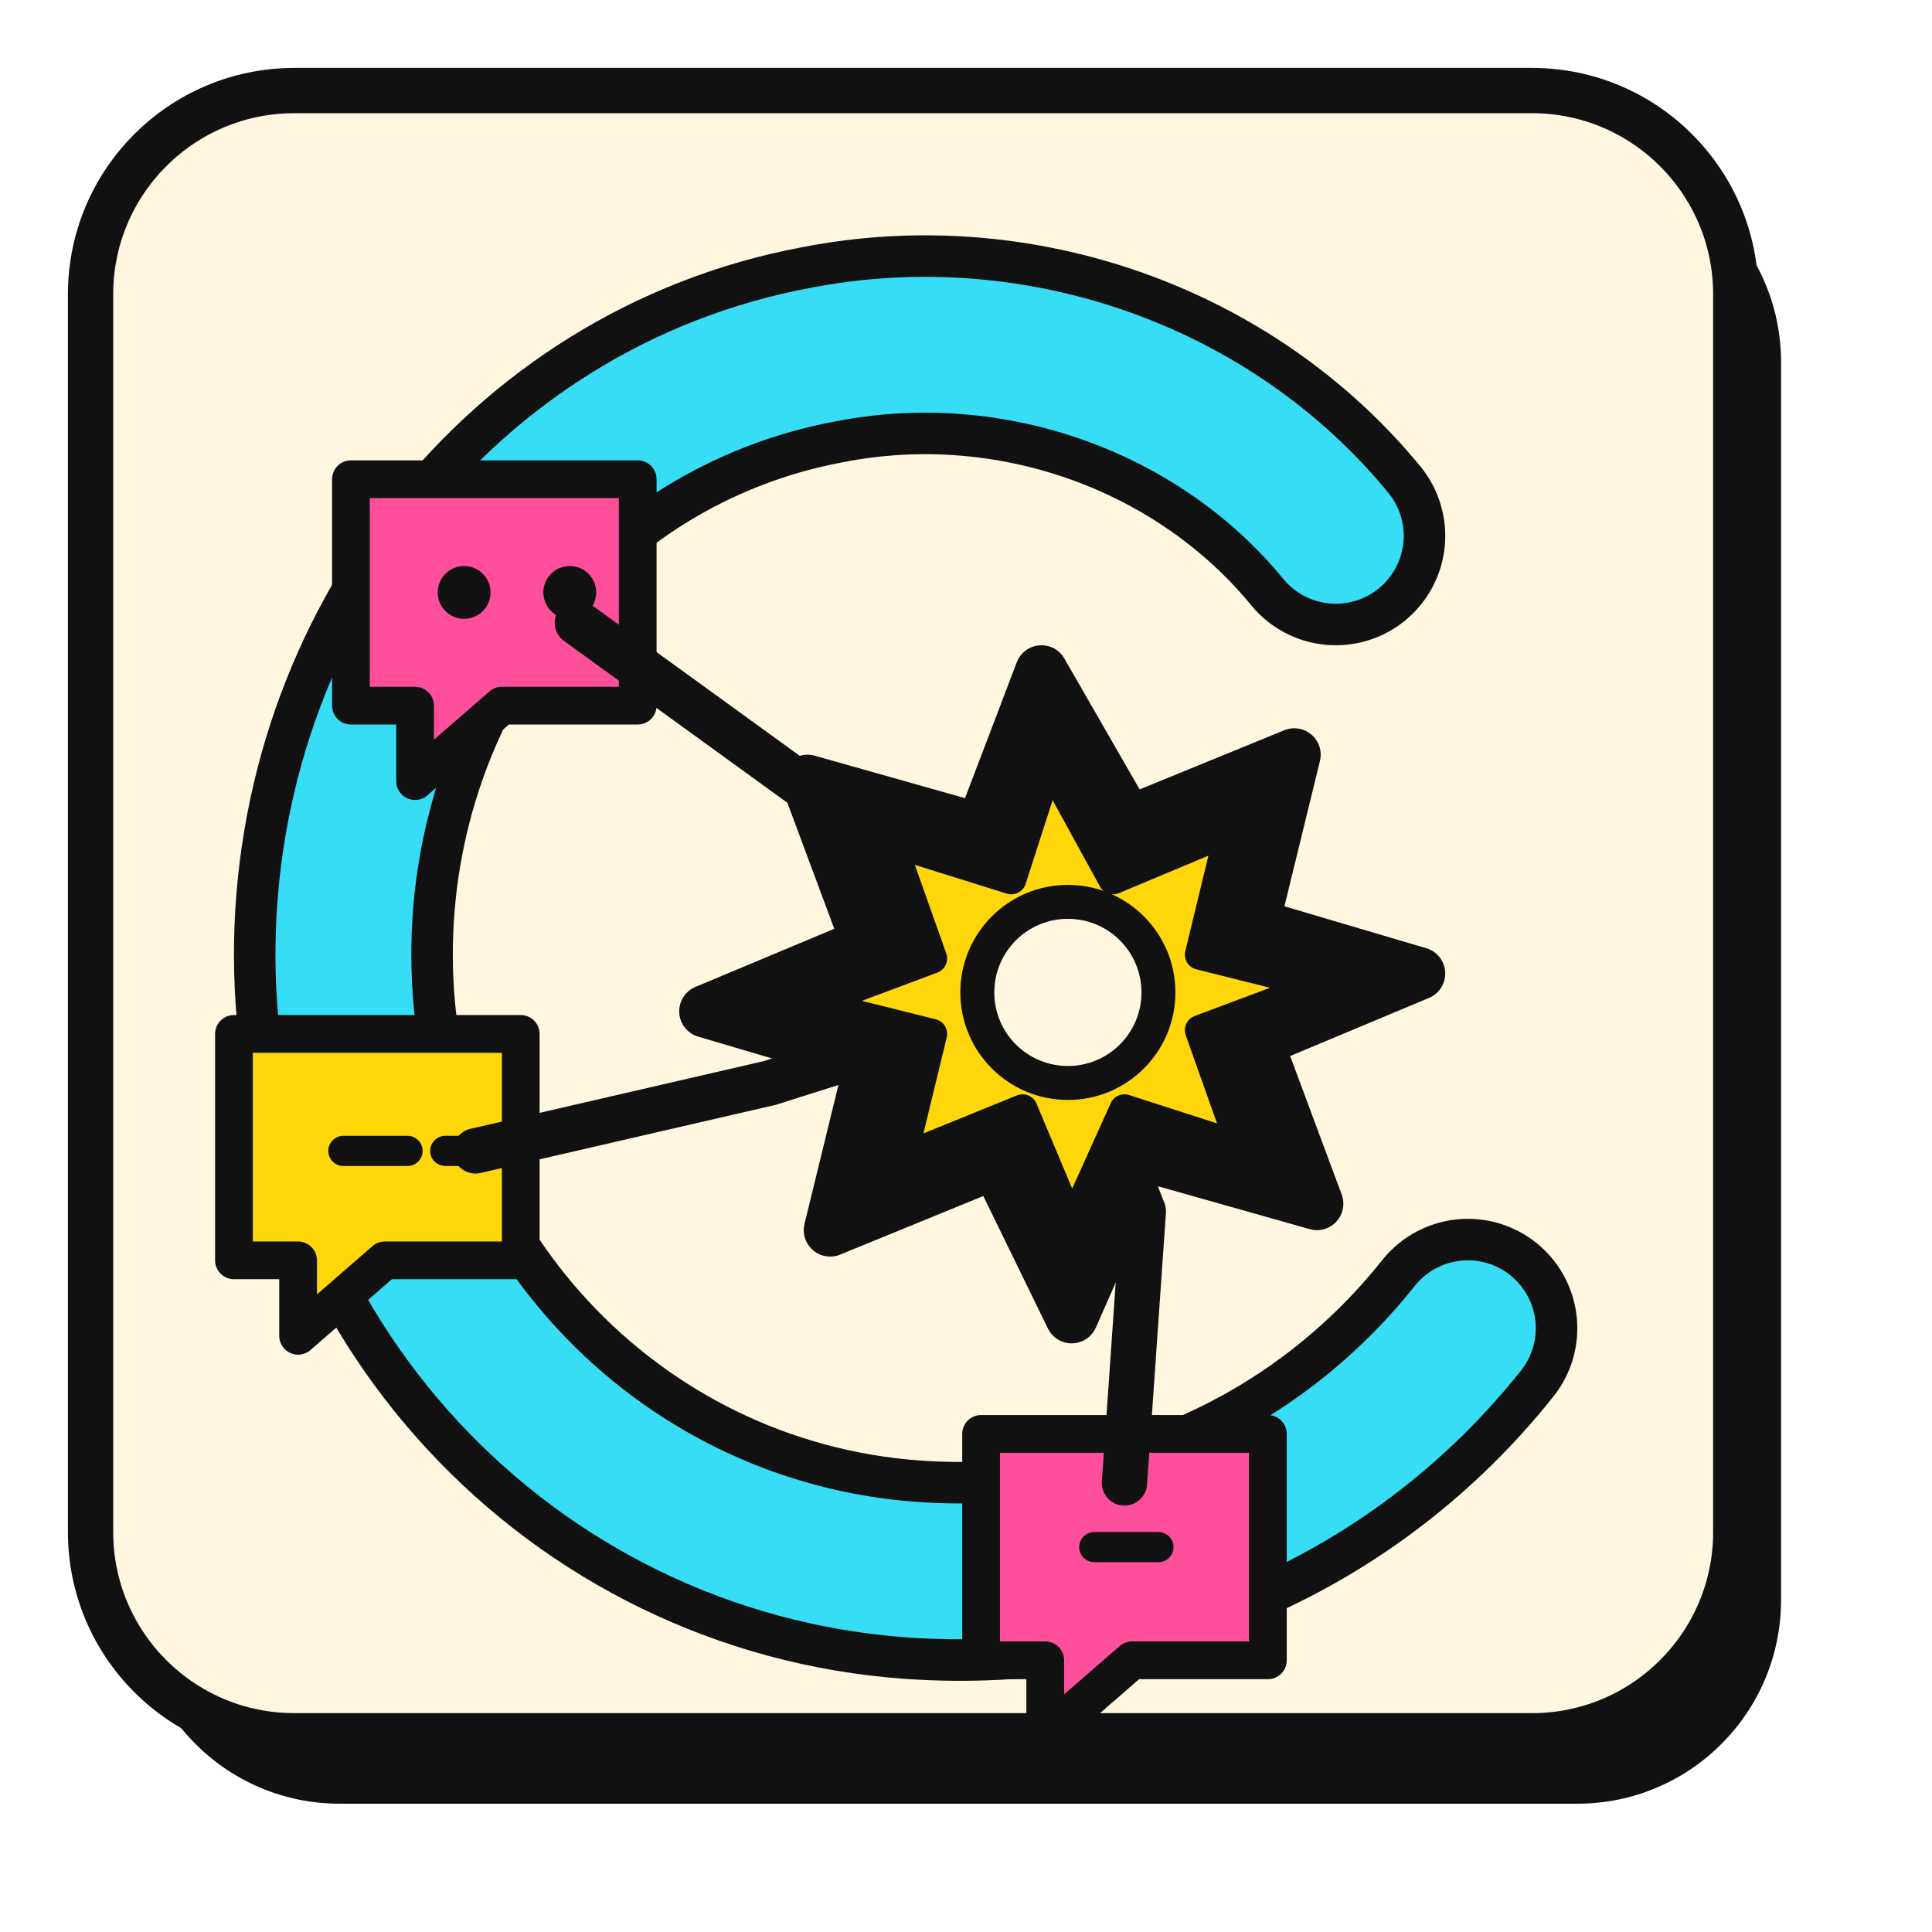
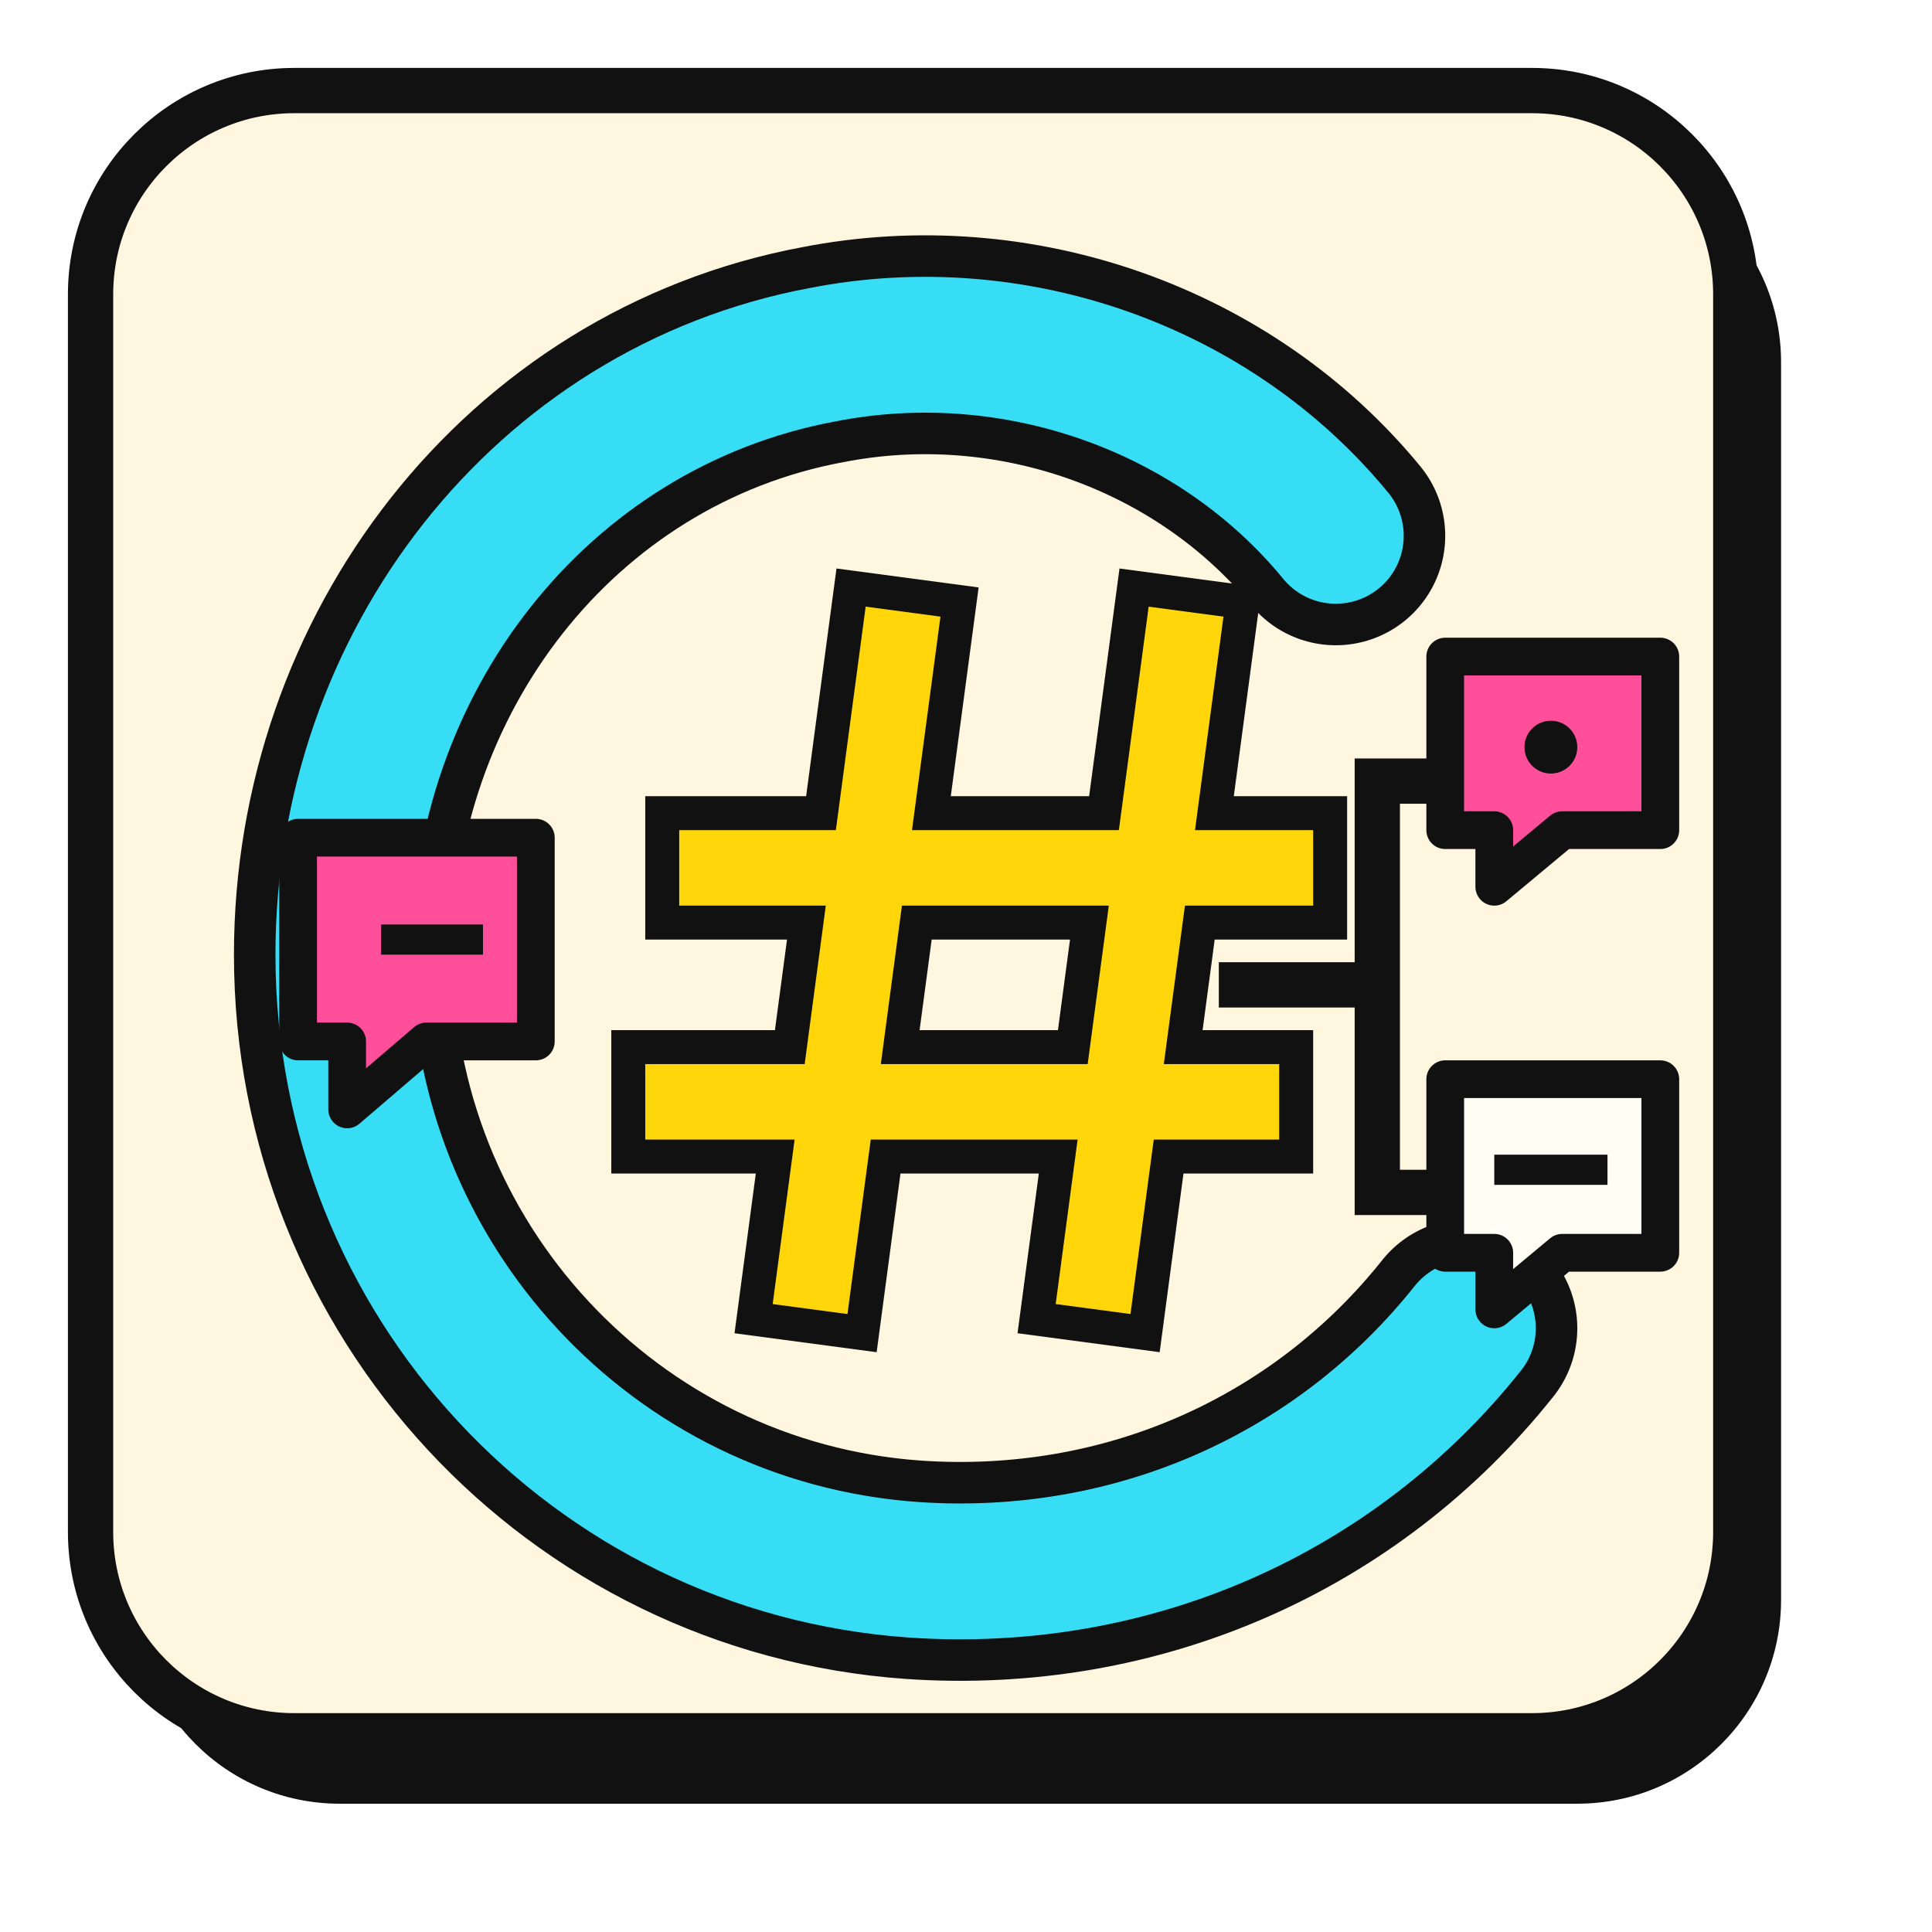
<svg xmlns="http://www.w3.org/2000/svg" width="512" height="512" viewBox="0 0 512 512" role="img" aria-labelledby="title desc">
  <rect x="36" y="42" width="436" height="436" rx="54" fill="#111111" />
  <rect x="24" y="24" width="436" height="436" rx="54" fill="#FFF6DF" stroke="#111111" stroke-width="12" />
  <path d="M354 142C322 103 269 84 218 94C143 108 91 176 91 253C91 339 157 410 242 416C300 420 354 396 389 352" fill="none" stroke="#111111" stroke-width="58" stroke-linecap="round" />
  <path d="M354 142C322 103 269 84 218 94C143 108 91 176 91 253C91 339 157 410 242 416C300 420 354 396 389 352" fill="none" stroke="#37DDF5" stroke-width="36" stroke-linecap="round" />
+   <g fill="none" stroke-linecap="square">
+     <path d="M238 172L216 337M313 172L291 337M190 230H338M181 292H329" stroke="#111111" stroke-width="38" />
+     <path d="M238 172L216 337M313 172L291 337M190 230H338M181 292H329" stroke="#FFD60A" stroke-width="20" />
+   </g>
+   <path d="M329 261H365M365 261V207M365 261V316M365 207H386M365 316H386" fill="none" stroke="#111111" stroke-width="12" stroke-linecap="square" stroke-linejoin="miter" />
  <g stroke="#111111" stroke-width="10" stroke-linejoin="round">
-     <path d="M93 127H169V187H133L110 207V187H93Z" fill="#FF4F9A" />
-     <path d="M62 274H138V334H102L79 354V334H62Z" fill="#FFD60A" />
-     <path d="M260 380H336V440H300L277 460V440H260Z" fill="#FF4F9A" />
+     <path d="M383 174H440V220H414L396 235V220H383Z" fill="#FF4F9A" />
+     <path d="M383 286H440V332H414L396 347V332H383Z" fill="#FFFDF4" />
  </g>
-   <g fill="none" stroke="#111111" stroke-width="12" stroke-linecap="round" stroke-linejoin="round">
-     <path d="M153 165L222 215L264 242" />
-     <path d="M126 305L204 287L264 268" />
-     <path d="M298 393L303 321L288 283" />
-   </g>
-   <path d="M276 178L299 218L343 200L332 245L376 258L333 276L349 319L303 306L284 349L264 308L220 326L231 281L187 268L230 250L214 207L260 220Z" fill="#111111" stroke="#111111" stroke-width="14" stroke-linejoin="round" />
-   <path d="M278 202L295 233L326 220L318 253L350 261L318 273L329 304L298 294L284 325L271 294L239 307L247 274L215 266L247 254L236 223L268 233Z" fill="#FFD60A" stroke="#111111" stroke-width="8" stroke-linejoin="round" />
-   <circle cx="283" cy="263" r="24" fill="#FFF6DF" stroke="#111111" stroke-width="9" />
-   <circle cx="123" cy="157" r="7" fill="#111111" />
-   <circle cx="151" cy="157" r="7" fill="#111111" />
-   <path d="M91 305H108M118 305H127" stroke="#111111" stroke-width="8" stroke-linecap="round" />
-   <path d="M290 410H307" stroke="#111111" stroke-width="8" stroke-linecap="round" />
+   <circle cx="411" cy="198" r="7" fill="#111111" />
+   <path d="M400 310H422" stroke="#111111" stroke-width="8" stroke-linecap="square" />
+   <path d="M79 222H142V276H113L92 294V276H79Z" fill="#FF4F9A" stroke="#111111" stroke-width="10" stroke-linejoin="round" />
+   <path d="M105 249H124" stroke="#111111" stroke-width="8" stroke-linecap="square" />
</svg>
